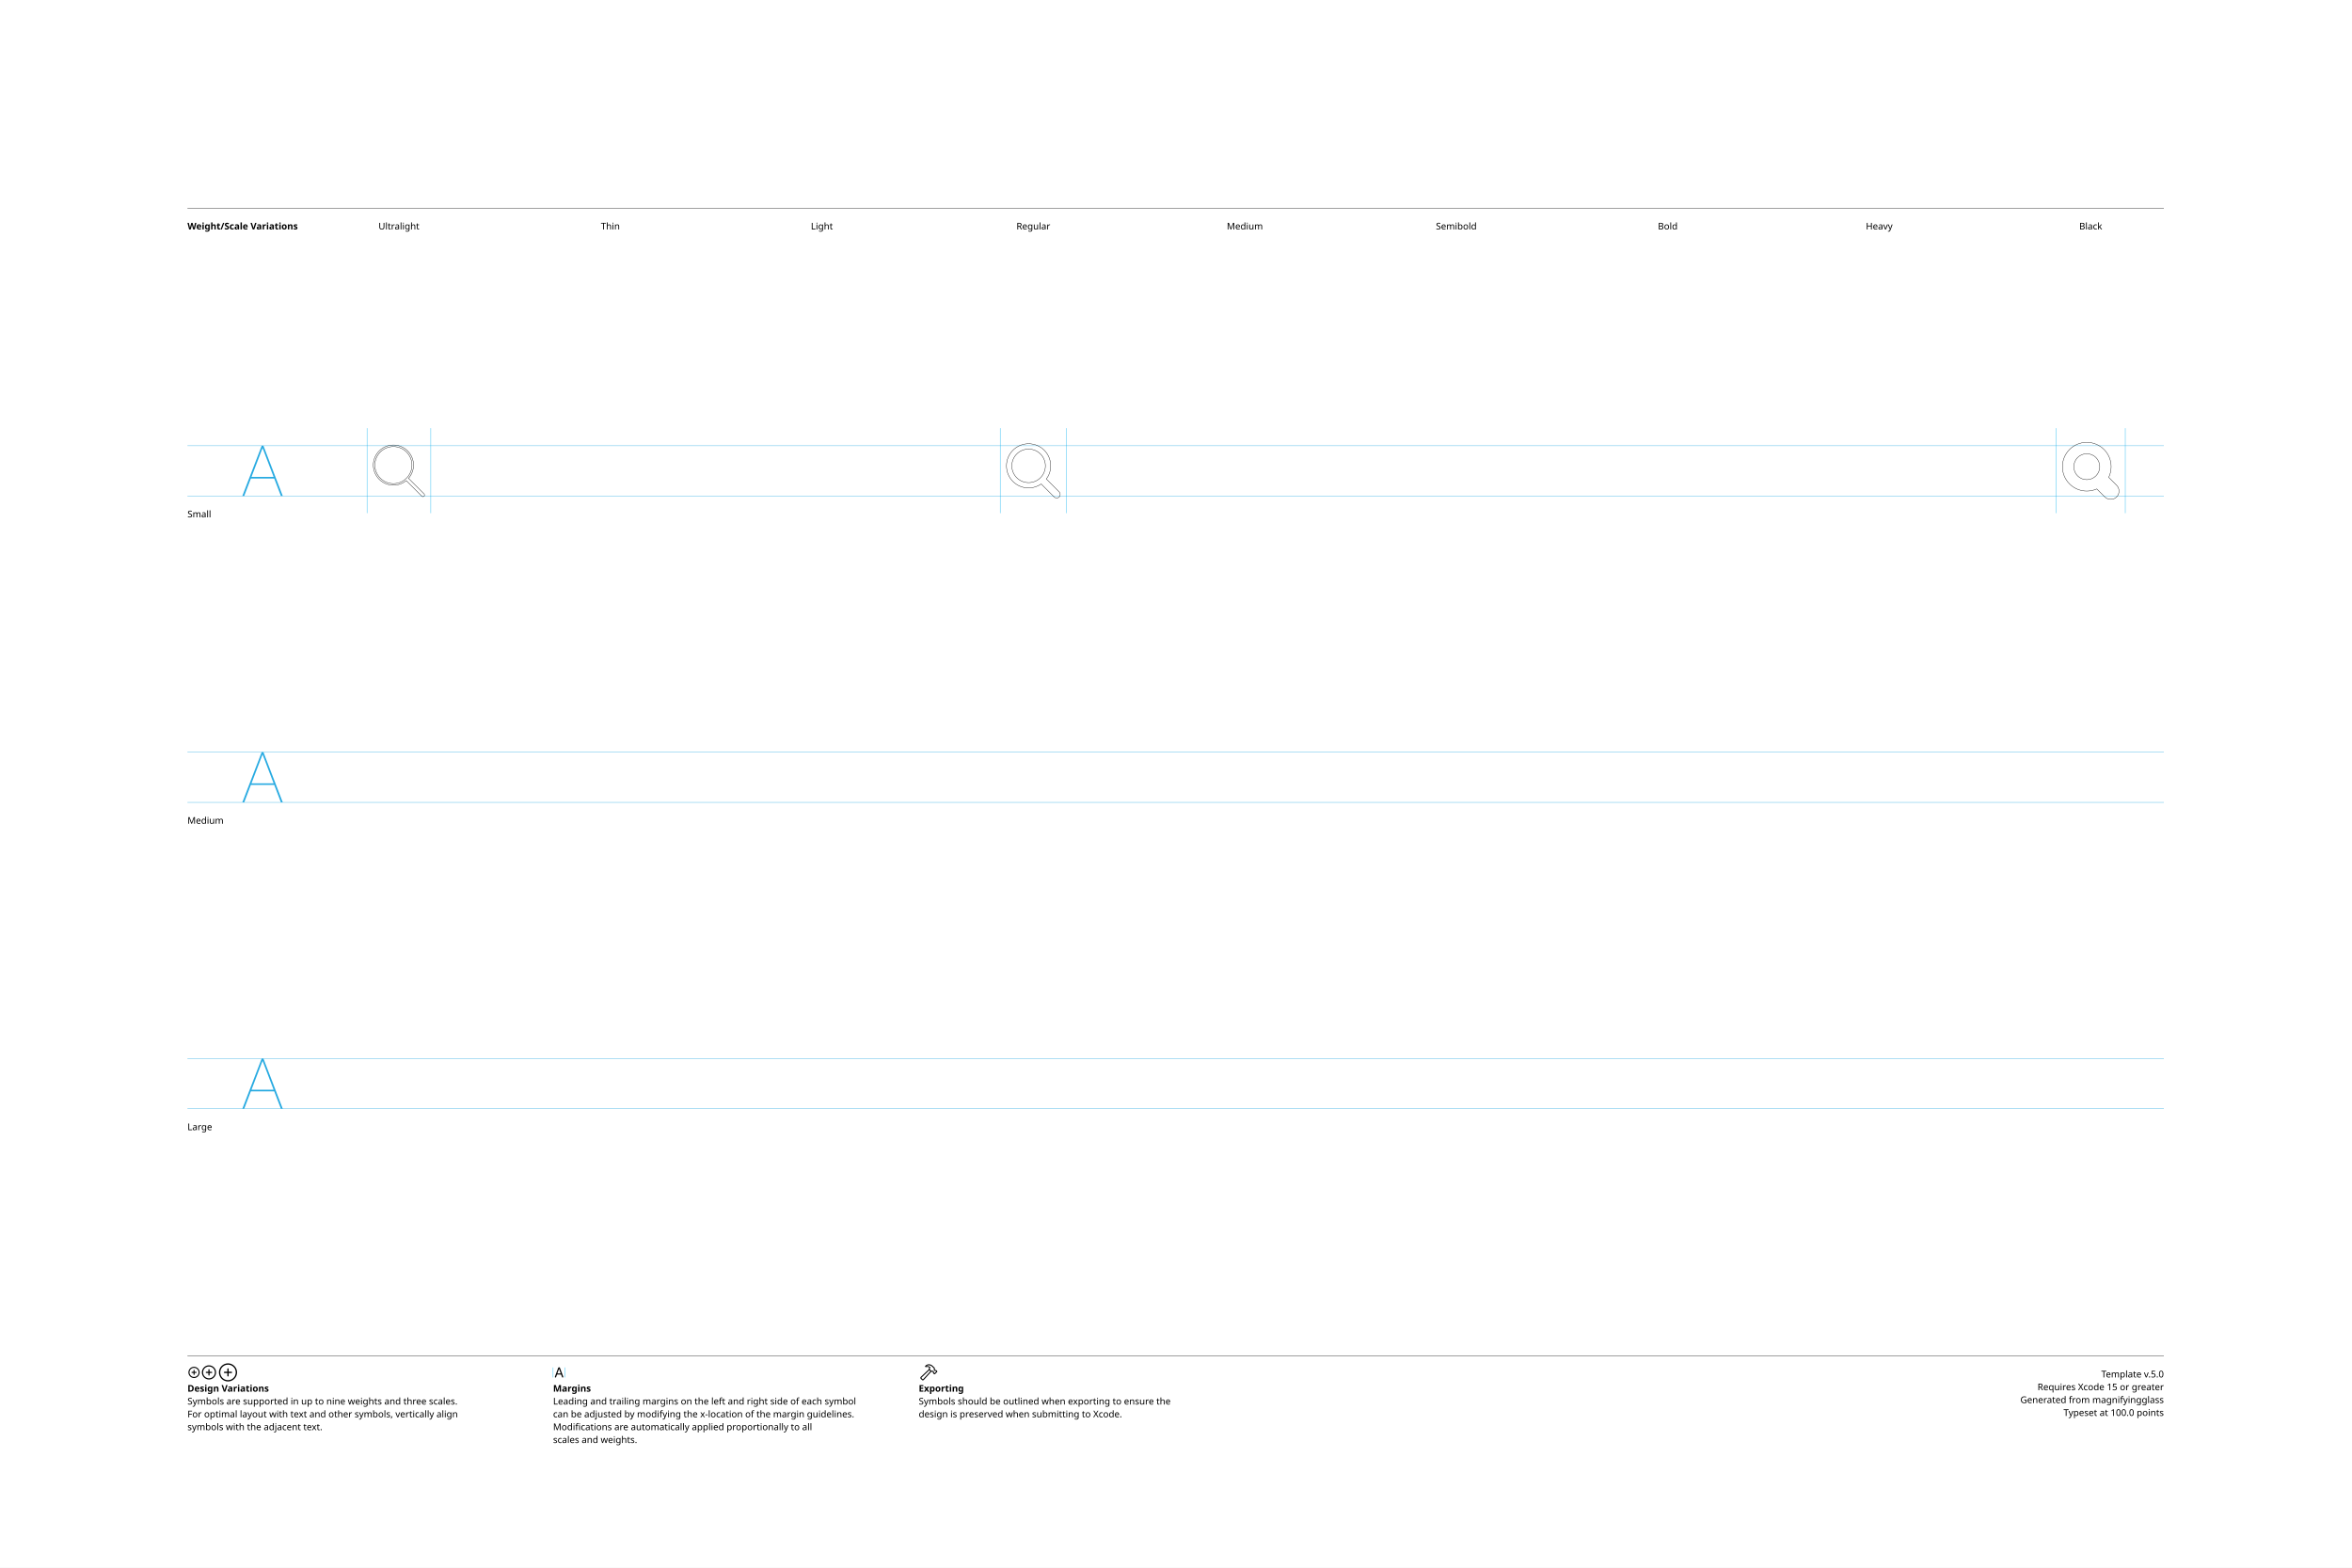
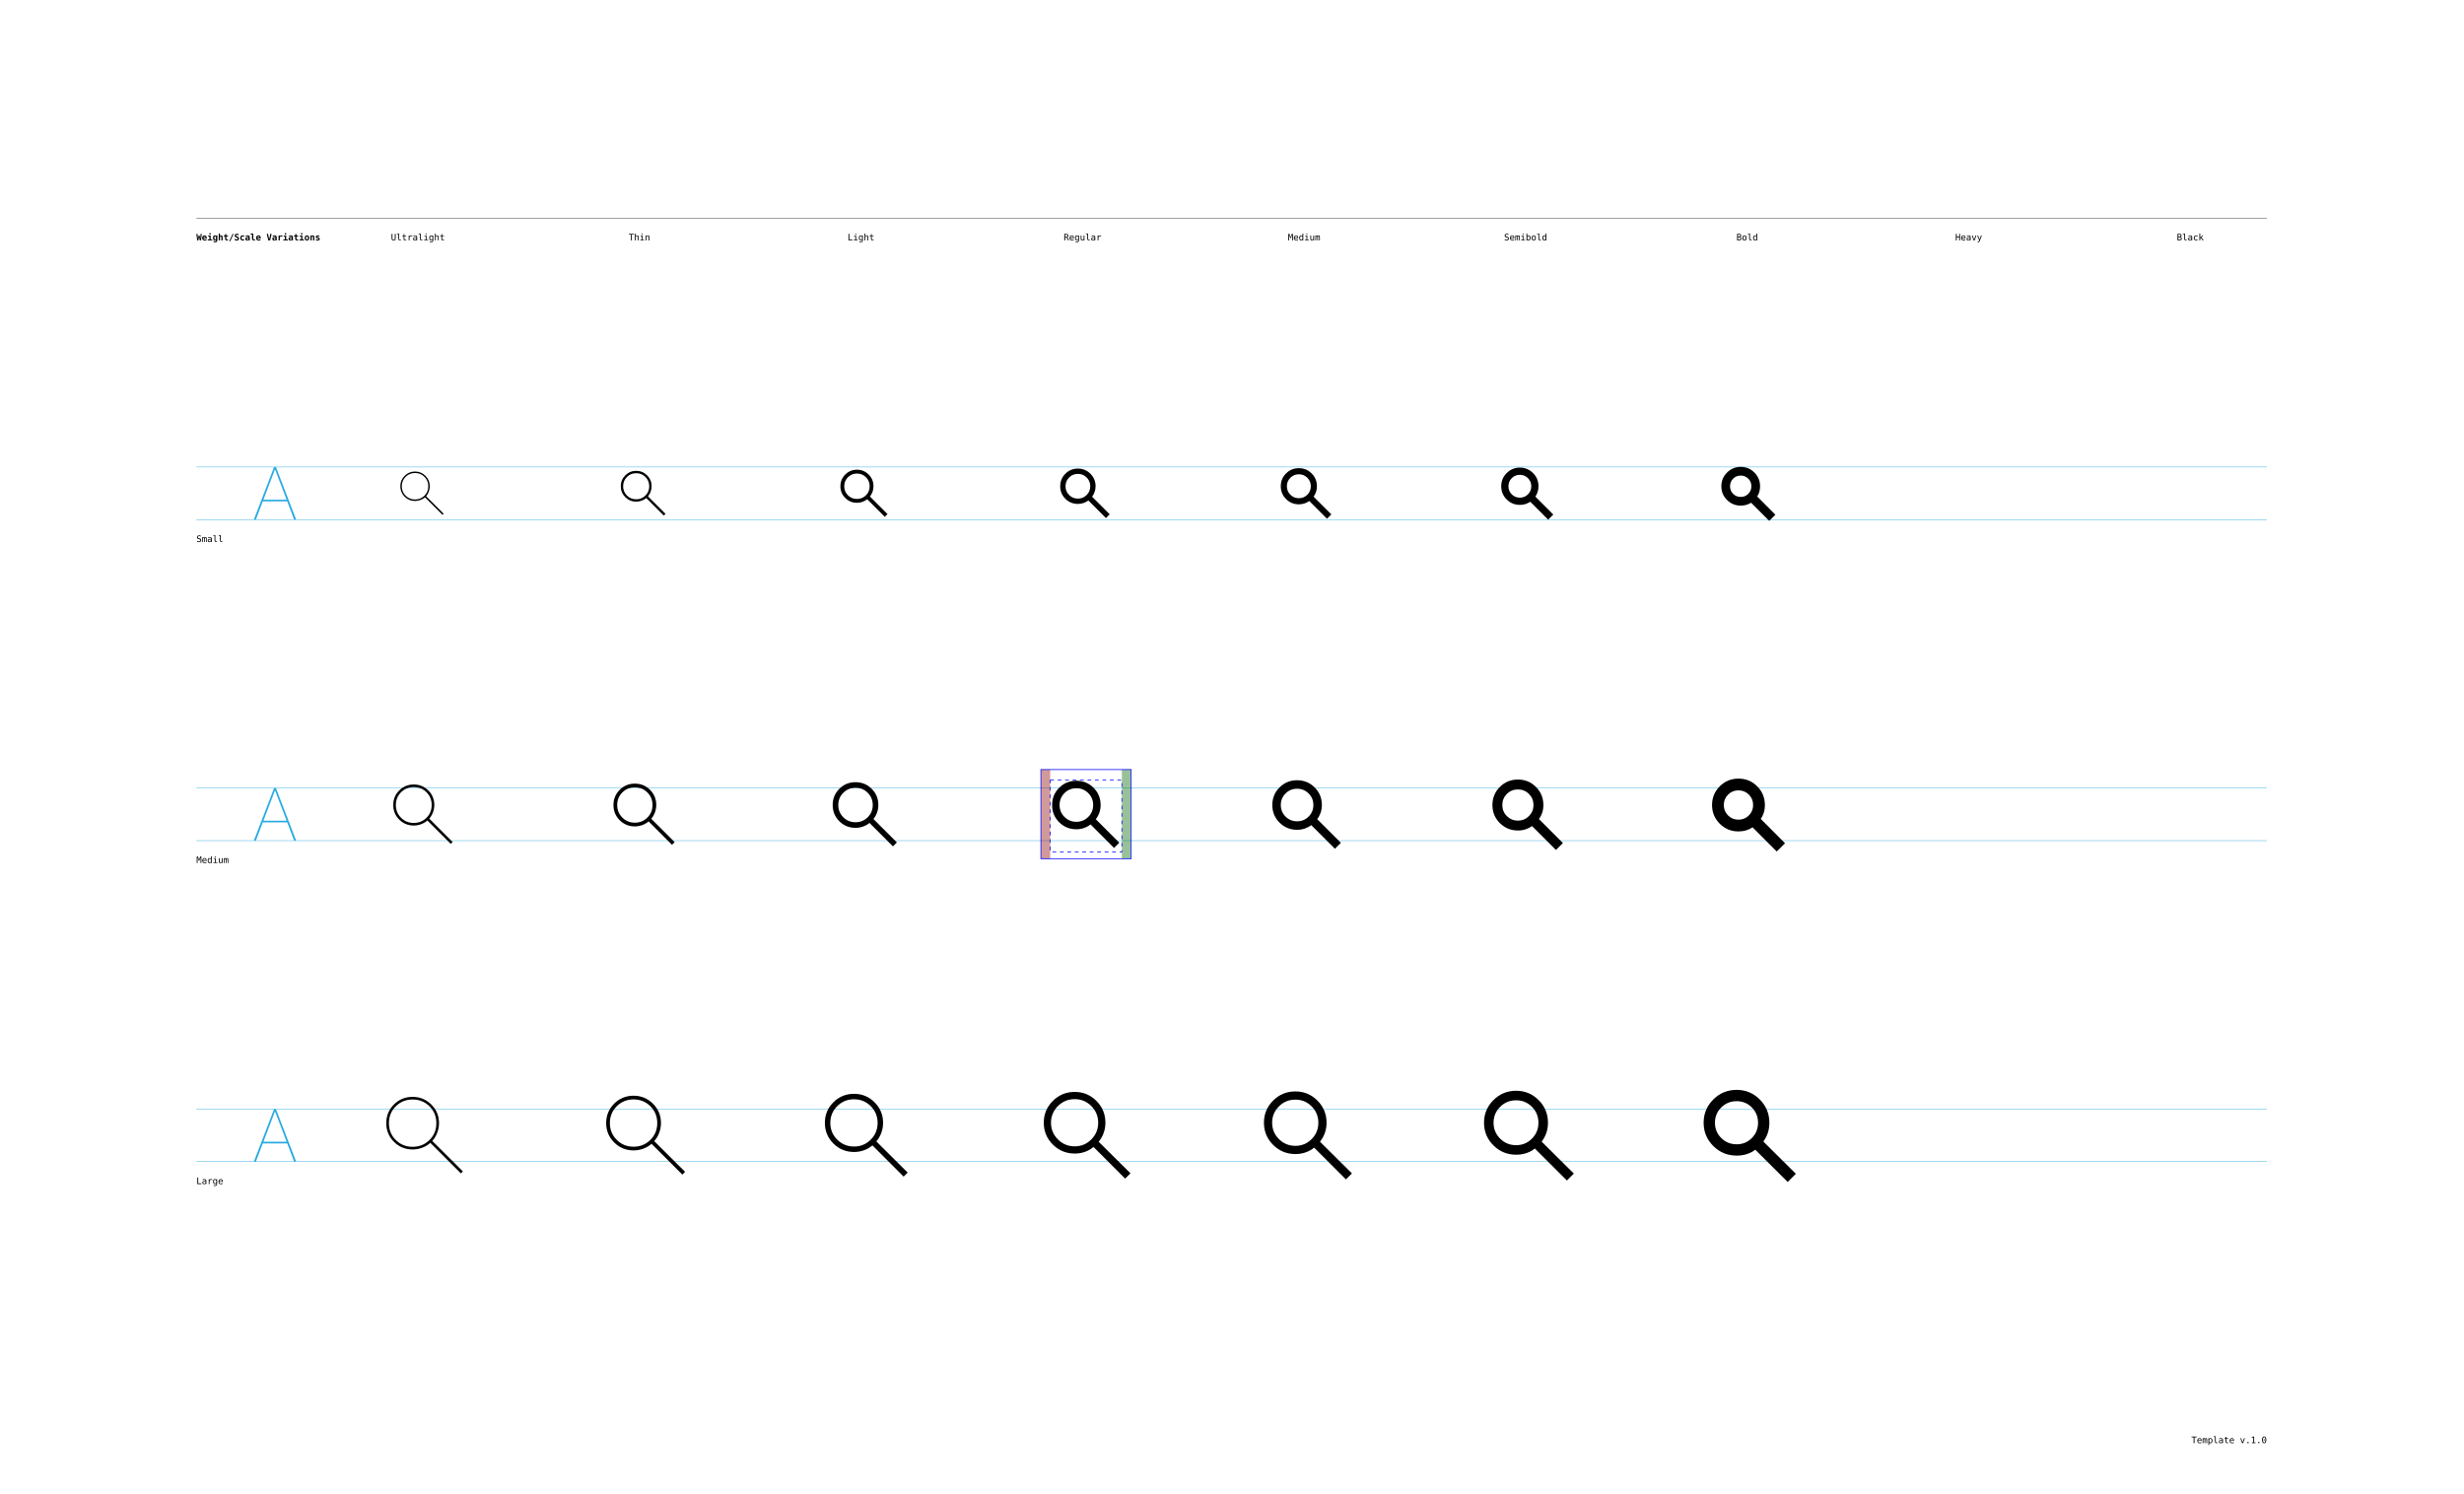
- <svg xmlns="http://www.w3.org/2000/svg" version="1.1" width="3300" height="2200">
-   <style>.monochrome-0 {-sfsymbols-motion-group:0}
- 
- .multicolor-0:tintColor {-sfsymbols-motion-group:0}
- 
- .hierarchical-0:primary {-sfsymbols-motion-group:0}
- 
- .SFSymbolsPreviewWireframe {fill:none;opacity:1.0;stroke:black;stroke-width:0.5}
- </style>
+ <svg xmlns="http://www.w3.org/2000/svg" version="1.1" width="3300" height="2000">
  <g id="Notes">
-     <rect height="2200" id="artboard" style="fill:white;opacity:1" width="3300" x="0" y="0" />
-     <line style="fill:none;stroke:black;opacity:1;stroke-width:0.5;" x1="263" x2="3036" y1="292" y2="292" />
-     <text style="stroke:none;fill:black;font-family:sans-serif;font-size:13;font-weight:bold;" transform="matrix(1 0 0 1 263 322)">Weight/Scale Variations</text>
-     <text style="stroke:none;fill:black;font-family:sans-serif;font-size:13;text-anchor:middle;" transform="matrix(1 0 0 1 559.711 322)">Ultralight</text>
-     <text style="stroke:none;fill:black;font-family:sans-serif;font-size:13;text-anchor:middle;" transform="matrix(1 0 0 1 856.422 322)">Thin</text>
-     <text style="stroke:none;fill:black;font-family:sans-serif;font-size:13;text-anchor:middle;" transform="matrix(1 0 0 1 1153.13 322)">Light</text>
-     <text style="stroke:none;fill:black;font-family:sans-serif;font-size:13;text-anchor:middle;" transform="matrix(1 0 0 1 1449.84 322)">Regular</text>
-     <text style="stroke:none;fill:black;font-family:sans-serif;font-size:13;text-anchor:middle;" transform="matrix(1 0 0 1 1746.56 322)">Medium</text>
-     <text style="stroke:none;fill:black;font-family:sans-serif;font-size:13;text-anchor:middle;" transform="matrix(1 0 0 1 2043.27 322)">Semibold</text>
-     <text style="stroke:none;fill:black;font-family:sans-serif;font-size:13;text-anchor:middle;" transform="matrix(1 0 0 1 2339.98 322)">Bold</text>
-     <text style="stroke:none;fill:black;font-family:sans-serif;font-size:13;text-anchor:middle;" transform="matrix(1 0 0 1 2636.69 322)">Heavy</text>
-     <text style="stroke:none;fill:black;font-family:sans-serif;font-size:13;text-anchor:middle;" transform="matrix(1 0 0 1 2933.4 322)">Black</text>
-     <line style="fill:none;stroke:black;opacity:1;stroke-width:0.5;" x1="263" x2="3036" y1="1903" y2="1903" />
-     <g transform="matrix(0.2 0 0 0.2 263 1933)">
-       <path d="m46.24 4.15c21.533 0 39.453-17.871 39.453-39.404s-17.969-39.404-39.502-39.404c-21.484 0-39.355 17.871-39.355 39.404s17.92 39.404 39.404 39.404Zm0-7.422c-17.725 0-31.885-14.209-31.885-31.982s14.111-31.982 31.836-31.982c17.773 0 32.031 14.209 32.031 31.982s-14.209 31.982-31.982 31.982Zm-17.969-31.982c0 2.148 1.514 3.613 3.76 3.613h10.498v10.596c0 2.197 1.465 3.711 3.613 3.711 2.246 0 3.711-1.514 3.711-3.711v-10.596h10.596c2.197 0 3.711-1.465 3.711-3.613 0-2.197-1.514-3.711-3.711-3.711h-10.596v-10.547c0-2.246-1.465-3.76-3.711-3.76-2.148 0-3.613 1.514-3.613 3.76v10.547h-10.498c-2.246 0-3.76 1.514-3.76 3.711Z" />
-     </g>
-     <g transform="matrix(0.2 0 0 0.2 281.506 1933)">
-       <path d="m58.545 14.551c27.246 0 49.805-22.607 49.805-49.805 0-27.246-22.607-49.805-49.853-49.805-27.197 0-49.756 22.559-49.756 49.805 0 27.197 22.607 49.805 49.805 49.805Zm0-8.301c-23.047 0-41.455-18.457-41.455-41.504s18.359-41.504 41.406-41.504 41.553 18.457 41.553 41.504-18.457 41.504-41.504 41.504Zm-22.656-41.504c0 2.393 1.66 4.004 4.15 4.004h14.355v14.404c0 2.441 1.66 4.15 4.053 4.15 2.441 0 4.15-1.66 4.15-4.15v-14.404h14.404c2.441 0 4.15-1.611 4.15-4.004 0-2.441-1.709-4.15-4.15-4.15h-14.404v-14.355c0-2.49-1.709-4.199-4.15-4.199-2.393 0-4.053 1.709-4.053 4.199v14.355h-14.355c-2.49 0-4.15 1.709-4.15 4.15Z" />
-     </g>
-     <g transform="matrix(0.2 0 0 0.2 304.924 1933)">
-       <path d="m74.853 28.32c34.815 0 63.623-28.809 63.623-63.574 0-34.815-28.857-63.623-63.672-63.623-34.766 0-63.525 28.809-63.525 63.623 0 34.766 28.809 63.574 63.574 63.574Zm0-9.082c-30.176 0-54.443-24.316-54.443-54.492 0-30.225 24.219-54.492 54.395-54.492 30.225 0 54.541 24.268 54.541 54.492 0 30.176-24.268 54.492-54.492 54.492Zm-28.857-54.492c0 2.588 1.855 4.395 4.59 4.395h19.727v19.775c0 2.686 1.855 4.59 4.443 4.59 2.686 0 4.541-1.855 4.541-4.59v-19.775h19.775c2.686 0 4.59-1.807 4.59-4.395 0-2.734-1.855-4.59-4.59-4.59h-19.775v-19.727c0-2.734-1.855-4.639-4.541-4.639-2.588 0-4.443 1.904-4.443 4.639v19.727h-19.727c-2.734 0-4.59 1.855-4.59 4.59Z" />
-     </g>
-     <text style="stroke:none;fill:black;font-family:sans-serif;font-size:13;font-weight:bold;" transform="matrix(1 0 0 1 263 1953)">Design Variations</text>
-     <text style="stroke:none;fill:black;font-family:sans-serif;font-size:13;" transform="matrix(1 0 0 1 263 1971)">Symbols are supported in up to nine weights and three scales.</text>
-     <text style="stroke:none;fill:black;font-family:sans-serif;font-size:13;" transform="matrix(1 0 0 1 263 1989)">For optimal layout with text and other symbols, vertically align</text>
-     <text style="stroke:none;fill:black;font-family:sans-serif;font-size:13;" transform="matrix(1 0 0 1 263 2007)">symbols with the adjacent text.</text>
-     <line style="fill:none;stroke:#00AEEF;stroke-width:0.5;opacity:1.0;" x1="776" x2="776" y1="1919" y2="1933" />
-     <g transform="matrix(0.2 0 0 0.2 776 1933)">
-       <path d="m16.553 0.781c2.588 0 3.857-0.977 4.785-3.711l6.299-17.236h28.809l6.299 17.236c0.928 2.734 2.197 3.711 4.736 3.711 2.588 0 4.248-1.562 4.248-4.004 0-0.83-0.146-1.611-0.537-2.637l-22.9-60.986c-1.123-2.979-3.125-4.492-6.25-4.492-3.027 0-5.078 1.465-6.152 4.443l-22.9 61.084c-0.391 1.025-0.537 1.807-0.537 2.637 0 2.441 1.562 3.955 4.102 3.955Zm13.477-28.369 11.865-32.861h0.244l11.865 32.861Z" />
-     </g>
-     <line style="fill:none;stroke:#00AEEF;stroke-width:0.5;opacity:1.0;" x1="792.836" x2="792.836" y1="1919" y2="1933" />
-     <text style="stroke:none;fill:black;font-family:sans-serif;font-size:13;font-weight:bold;" transform="matrix(1 0 0 1 776 1953)">Margins</text>
-     <text style="stroke:none;fill:black;font-family:sans-serif;font-size:13;" transform="matrix(1 0 0 1 776 1971)">Leading and trailing margins on the left and right side of each symbol</text>
-     <text style="stroke:none;fill:black;font-family:sans-serif;font-size:13;" transform="matrix(1 0 0 1 776 1989)">can be adjusted by modifying the x-location of the margin guidelines.</text>
-     <text style="stroke:none;fill:black;font-family:sans-serif;font-size:13;" transform="matrix(1 0 0 1 776 2007)">Modifications are automatically applied proportionally to all</text>
-     <text style="stroke:none;fill:black;font-family:sans-serif;font-size:13;" transform="matrix(1 0 0 1 776 2025)">scales and weights.</text>
-     <g transform="matrix(0.2 0 0 0.2 1289 1933)">
-       <path d="m14.209 9.326 8.496 8.545c4.297 4.346 9.229 4.053 13.867-1.074l53.467-58.935-4.834-4.883-53.076 58.398c-1.758 2.002-3.418 2.49-5.762 0.146l-5.859-5.811c-2.344-2.295-1.807-4.004 0.195-5.811l57.373-54.004-4.883-4.834-57.959 54.443c-4.932 4.59-5.322 9.473-1.025 13.818Zm32.08-90.967c-2.1 2.051-2.246 4.932-1.074 6.885 1.172 1.807 3.467 2.979 6.689 2.148 7.324-1.709 14.941-2.002 22.07 2.686l-2.93 7.275c-1.709 4.15-0.83 7.08 1.855 9.814l11.475 11.572c2.441 2.441 4.492 2.539 7.324 2.051l5.322-0.977 3.32 3.369-0.195 2.783c-0.195 2.49 0.439 4.395 2.881 6.787l3.809 3.711c2.393 2.393 5.469 2.539 7.812 0.195l14.551-14.6c2.344-2.344 2.246-5.322-0.146-7.715l-3.857-3.809c-2.393-2.393-4.248-3.174-6.641-2.979l-2.881 0.244-3.223-3.174 1.221-5.615c0.635-2.832-0.146-5.029-3.076-7.959l-10.986-10.938c-16.699-16.602-38.867-16.211-53.32-1.758Zm7.471 1.855c12.158-8.887 28.613-7.373 39.746 3.76l12.158 12.06c1.172 1.172 1.367 2.1 1.025 3.809l-1.611 7.422 7.52 7.422 4.932-0.293c1.27-0.049 1.66 0.049 2.637 1.025l2.881 2.881-12.207 12.207-2.881-2.881c-0.977-0.977-1.123-1.367-1.074-2.686l0.342-4.883-7.471-7.422-7.617 1.27c-1.611 0.342-2.344 0.195-3.564-0.977l-10.01-10.01c-1.27-1.172-1.416-2.002-0.635-3.857l4.395-10.449c-7.812-7.275-17.969-10.4-28.125-7.422-0.781 0.195-1.074-0.439-0.439-0.977Z" />
-     </g>
-     <text style="stroke:none;fill:black;font-family:sans-serif;font-size:13;font-weight:bold;" transform="matrix(1 0 0 1 1289 1953)">Exporting</text>
-     <text style="stroke:none;fill:black;font-family:sans-serif;font-size:13;" transform="matrix(1 0 0 1 1289 1971)">Symbols should be outlined when exporting to ensure the</text>
-     <text style="stroke:none;fill:black;font-family:sans-serif;font-size:13;" transform="matrix(1 0 0 1 1289 1989)">design is preserved when submitting to Xcode.</text>
-     <text id="template-version" style="stroke:none;fill:black;font-family:sans-serif;font-size:13;text-anchor:end;" transform="matrix(1 0 0 1 3036 1933)">Template v.5.0</text>
-     <text style="stroke:none;fill:black;font-family:sans-serif;font-size:13;text-anchor:end;" transform="matrix(1 0 0 1 3036 1951)">Requires Xcode 15 or greater</text>
-     <text id="descriptive-name" style="stroke:none;fill:black;font-family:sans-serif;font-size:13;text-anchor:end;" transform="matrix(1 0 0 1 3036 1969)">Generated from magnifyingglass</text>
-     <text style="stroke:none;fill:black;font-family:sans-serif;font-size:13;text-anchor:end;" transform="matrix(1 0 0 1 3036 1987)">Typeset at 100.0 points</text>
-     <text style="stroke:none;fill:black;font-family:sans-serif;font-size:13;" transform="matrix(1 0 0 1 263 726)">Small</text>
-     <text style="stroke:none;fill:black;font-family:sans-serif;font-size:13;" transform="matrix(1 0 0 1 263 1156)">Medium</text>
-     <text style="stroke:none;fill:black;font-family:sans-serif;font-size:13;" transform="matrix(1 0 0 1 263 1586)">Large</text>
+     <style>
+     text {
+       font-family: monospace;
+       text-anchor: middle;
+     }
+     text.emphasis {
+       font-weight:bold;
+     }
+     text.lanchor {
+       text-anchor: start;
+     }
+   </style>
+     <rect height="2200" id="artboard" fill="white" width="3300" x="0" y="0" />
+     <line id="" style="fill:none;stroke:black;stroke-width:0.5;" x1="263" x2="3036" y1="292" y2="292" />
+     <text class="lanchor emphasis" transform="matrix(1 0 0 1 263 322)">Weight/Scale Variations</text>
+     <text transform="matrix(1 0 0 1 559.711 322)">Ultralight</text>
+     <text transform="matrix(1 0 0 1 856.422 322)">Thin</text>
+     <text transform="matrix(1 0 0 1 1153.13 322)">Light</text>
+     <text transform="matrix(1 0 0 1 1449.84 322)">Regular</text>
+     <text transform="matrix(1 0 0 1 1746.56 322)">Medium</text>
+     <text transform="matrix(1 0 0 1 2043.27 322)">Semibold</text>
+     <text transform="matrix(1 0 0 1 2339.98 322)">Bold</text>
+     <text transform="matrix(1 0 0 1 2636.69 322)">Heavy</text>
+     <text transform="matrix(1 0 0 1 2933.4 322)">Black</text>
+     <text id="template-version" style="text-anchor: end;" transform="matrix(1 0 0 1 3036 1933)">Template v.1.0</text>
+     <text class="lanchor" transform="matrix(1 0 0 1 263 726)">Small</text>
+     <text class="lanchor" transform="matrix(1 0 0 1 263 1156)">Medium</text>
+     <text class="lanchor" transform="matrix(1 0 0 1 263 1586)">Large</text>
  </g>
  <g id="Guides">
    <g id="H-reference" style="fill:#27AAE1;stroke:none;" transform="matrix(1 0 0 1 339 696)">
-       <path d="M0.994 0L3.638 0L29.328-67.132L30.03-67.132L30.03-70.459L28.123-70.459ZM11.688-24.48L46.981-24.48L46.231-26.729L12.438-26.729ZM55.12 0L57.764 0L30.638-70.459L29.433-70.459L29.433-67.132Z" />
+       <path d="M 54.932 0 L 57.666 0 L 30.566 -70.459 L 28.076 -70.459 L 0.977 0 L 3.662 0 L 12.94 -24.463 L 45.703 -24.463 Z M 29.199 -67.09 L 29.443 -67.09 L 44.824 -26.709 L 13.818 -26.709 Z" />
    </g>
-     <line id="Baseline-S" style="fill:none;stroke:#27AAE1;opacity:1;stroke-width:0.5;" x1="263" x2="3036" y1="696" y2="696" />
-     <line id="Capline-S" style="fill:none;stroke:#27AAE1;opacity:1;stroke-width:0.5;" x1="263" x2="3036" y1="625.541" y2="625.541" />
+     <line id="Baseline-S" style="fill:none;stroke:#27AAE1;opacity:1;stroke-width:0.577;" x1="263" x2="3036" y1="696" y2="696" />
+     <line id="Capline-S" style="fill:none;stroke:#27AAE1;opacity:1;stroke-width:0.577;" x1="263" x2="3036" y1="625.541" y2="625.541" />
    <g id="H-reference" style="fill:#27AAE1;stroke:none;" transform="matrix(1 0 0 1 339 1126)">
-       <path d="M0.994 0L3.638 0L29.328-67.132L30.03-67.132L30.03-70.459L28.123-70.459ZM11.688-24.48L46.981-24.48L46.231-26.729L12.438-26.729ZM55.12 0L57.764 0L30.638-70.459L29.433-70.459L29.433-67.132Z" />
+       <path d="M 54.932 0 L 57.666 0 L 30.566 -70.459 L 28.076 -70.459 L 0.977 0 L 3.662 0 L 12.94 -24.463 L 45.703 -24.463 Z M 29.199 -67.09 L 29.443 -67.09 L 44.824 -26.709 L 13.818 -26.709 Z" />
    </g>
-     <line id="Baseline-M" style="fill:none;stroke:#27AAE1;opacity:1;stroke-width:0.5;" x1="263" x2="3036" y1="1126" y2="1126" />
-     <line id="Capline-M" style="fill:none;stroke:#27AAE1;opacity:1;stroke-width:0.5;" x1="263" x2="3036" y1="1055.54" y2="1055.54" />
+     <line id="Baseline-M" style="fill:none;stroke:#27AAE1;opacity:1;stroke-width:0.577;" x1="263" x2="3036" y1="1126" y2="1126" />
+     <line id="Capline-M" style="fill:none;stroke:#27AAE1;opacity:1;stroke-width:0.577;" x1="263" x2="3036" y1="1055.54" y2="1055.54" />
    <g id="H-reference" style="fill:#27AAE1;stroke:none;" transform="matrix(1 0 0 1 339 1556)">
-       <path d="M0.994 0L3.638 0L29.328-67.132L30.03-67.132L30.03-70.459L28.123-70.459ZM11.688-24.48L46.981-24.48L46.231-26.729L12.438-26.729ZM55.12 0L57.764 0L30.638-70.459L29.433-70.459L29.433-67.132Z" />
+       <path d="M 54.932 0 L 57.666 0 L 30.566 -70.459 L 28.076 -70.459 L 0.977 0 L 3.662 0 L 12.94 -24.463 L 45.703 -24.463 Z M 29.199 -67.09 L 29.443 -67.09 L 44.824 -26.709 L 13.818 -26.709 Z" />
    </g>
-     <line id="Baseline-L" style="fill:none;stroke:#27AAE1;opacity:1;stroke-width:0.5;" x1="263" x2="3036" y1="1556" y2="1556" />
-     <line id="Capline-L" style="fill:none;stroke:#27AAE1;opacity:1;stroke-width:0.5;" x1="263" x2="3036" y1="1485.54" y2="1485.54" />
-     <line id="left-margin-Ultralight-S" style="fill:none;stroke:#00AEEF;stroke-width:0.5;opacity:1.0;" x1="514.975" x2="514.975" y1="600.785" y2="720.121" />
-     <line id="right-margin-Ultralight-S" style="fill:none;stroke:#00AEEF;stroke-width:0.5;opacity:1.0;" x1="604.447" x2="604.447" y1="600.785" y2="720.121" />
-     <line id="left-margin-Regular-S" style="fill:none;stroke:#00AEEF;stroke-width:0.5;opacity:1.0;" x1="1403.36" x2="1403.36" y1="600.785" y2="720.121" />
-     <line id="right-margin-Regular-S" style="fill:none;stroke:#00AEEF;stroke-width:0.5;opacity:1.0;" x1="1496.33" x2="1496.33" y1="600.785" y2="720.121" />
-     <line id="left-margin-Black-S" style="fill:none;stroke:#00AEEF;stroke-width:0.5;opacity:1.0;" x1="2884.91" x2="2884.91" y1="600.785" y2="720.121" />
-     <line id="right-margin-Black-S" style="fill:none;stroke:#00AEEF;stroke-width:0.5;opacity:1.0;" x1="2981.89" x2="2981.89" y1="600.785" y2="720.121" />
+     <line id="Baseline-L" style="fill:none;stroke:#27AAE1;opacity:1;stroke-width:0.577;" x1="263" x2="3036" y1="1556" y2="1556" />
+     <line id="Capline-L" style="fill:none;stroke:#27AAE1;opacity:1;stroke-width:0.577;" x1="263" x2="3036" y1="1485.54" y2="1485.54" />
+     <rect height="119.336" id="left-margin" style="fill:darkred;stroke:none;opacity:0.4;" width="12.451" x="1394.06" y="1030.79" />
+     <rect height="119.336" id="right-margin" style="fill:darkgreen;stroke:none;opacity:0.4;" width="12.451" x="1502.511" y="1030.79" />
+     <rect x="1406.511" y="1045" width="96" height="96" fill="none" stroke="blue" stroke-dasharray="5" />
+     <rect x="1394.06" y="1030.79" width="120.902" height="119.336" fill="none" stroke="blue" />
  </g>
  <g id="Symbols">
-     <g id="Black-S" transform="matrix(1 0 0 1 2884.91 696)">
-       <path class="monochrome-0 multicolor-0:tintColor hierarchical-0:primary SFSymbolsPreviewWireframe" d="M8.789-41.065C8.789-22.168 24.072-6.885 42.969-6.885C47.998-6.885 52.734-7.959 57.031-9.863L68.359 1.465C70.557 3.662 73.584 4.736 76.66 4.736C83.203 4.736 88.184-0.293 88.184-6.787C88.184-9.766 87.158-12.695 84.863-14.99L73.731-26.123C75.928-30.615 77.148-35.693 77.148-41.065C77.148-59.961 61.865-75.244 42.969-75.244C24.072-75.244 8.789-59.961 8.789-41.065ZM24.756-41.065C24.756-51.123 32.91-59.277 42.969-59.277C53.027-59.277 61.182-51.123 61.182-41.065C61.182-31.006 53.027-22.852 42.969-22.852C32.91-22.852 24.756-31.006 24.756-41.065Z" />
+     <g id="Bold-L" transform="matrix(1 0 0 1 2266 1556)">
+       <path d="M128.194 27.174  84.817 -16.041 Q80.141 -12.332 73.772 -10.236 Q67.403 -8.14 59.985 -8.14 Q41.441 -8.14 28.541 -21.04 Q15.641 -33.94 15.641 -52.161 Q15.641 -70.382 28.541 -83.282 Q41.441 -96.182 59.824 -96.182 Q78.045 -96.182 90.864 -83.282 Q103.684 -70.382 103.684 -52.161 Q103.684 -44.905 101.668 -38.697 Q99.653 -32.489 95.621 -27.006 L139.159 16.209 L128.194 27.174 Z M59.824 -23.297 Q71.918 -23.297 80.222 -31.682 Q88.526 -40.067 88.526 -52.161 Q88.526 -64.255 80.222 -72.64 Q71.918 -81.025 59.824 -81.025 Q47.73 -81.025 39.264 -72.64 Q30.799 -64.255 30.799 -52.161 Q30.799 -40.067 39.264 -31.682 Q47.73 -23.297 59.824 -23.297 Z" />
    </g>
-     <g id="Regular-S" transform="matrix(1 0 0 1 1403.36 696)">
-       <path class="monochrome-0 multicolor-0:tintColor hierarchical-0:primary SFSymbolsPreviewWireframe" d="M8.789-42.236C8.789-25.098 22.705-11.23 39.844-11.23C46.435-11.23 52.49-13.281 57.52-16.797L75.684 1.416C76.709 2.393 77.978 2.832 79.297 2.832C82.129 2.832 84.18 0.684 84.18-2.148C84.18-3.516 83.643-4.736 82.812-5.664L64.746-23.779C68.603-28.955 70.85-35.303 70.85-42.236C70.85-59.375 56.982-73.291 39.844-73.291C22.705-73.291 8.789-59.375 8.789-42.236ZM16.309-42.236C16.309-55.273 26.807-65.772 39.844-65.772C52.832-65.772 63.379-55.273 63.379-42.236C63.379-29.248 52.832-18.701 39.844-18.701C26.807-18.701 16.309-29.248 16.309-42.236Z" />
+     <g id="Semibold-L" transform="matrix(1 0 0 1 1970.27 1556)">
+       <path d="M128.263 25.211  85.308 -17.654 Q80.562 -13.735 74.157 -11.533 Q67.752 -9.332 60.406 -9.332 Q42.352 -9.332 29.804 -21.882 Q17.254 -34.43 17.254 -52.161 Q17.254 -69.892 29.804 -82.441 Q42.352 -94.991 60.245 -94.991 Q77.976 -94.991 90.444 -82.441 Q102.913 -69.892 102.913 -52.161 Q102.913 -45.045 100.793 -38.732 Q98.67 -32.419 94.43 -26.866 L137.546 15.928 L128.263 25.211 Z M60.245 -22.106 Q72.759 -22.106 81.449 -30.876 Q90.139 -39.647 90.139 -52.161 Q90.139 -64.676 81.449 -73.446 Q72.759 -82.217 60.245 -82.217 Q47.661 -82.217 38.844 -73.446 Q30.028 -64.676 30.028 -52.161 Q30.028 -39.647 38.844 -30.876 Q47.661 -22.106 60.245 -22.106 Z" />
    </g>
-     <g id="Ultralight-S" transform="matrix(1 0 0 1 514.975 696)">
-       <path class="monochrome-0 multicolor-0:tintColor hierarchical-0:primary SFSymbolsPreviewWireframe" d="M8.789-43.326C8.789-27.777 21.479-15.09 37.028-15.09C43.847-15.09 50.084-17.504 54.977-21.565L76.819 0.326C77.163 0.712 77.751 1.016 78.389 1.016C79.858 1.016 80.683-0.088 80.683-1.331C80.683-1.881 80.464-2.42 80.043-2.894L58.207-24.733C62.564-29.682 65.219-36.211 65.219-43.326C65.219-58.83 52.532-71.52 37.028-71.52C21.479-71.52 8.789-58.83 8.789-43.326ZM10.996-43.326C10.996-57.589 22.72-69.313 37.028-69.313C51.288-69.313 63.016-57.589 63.016-43.326C63.016-29.021 51.288-17.294 37.028-17.294C22.72-17.294 10.996-29.021 10.996-43.326Z" />
+     <g id="Medium-L" transform="matrix(1 0 0 1 1674.31 1556)">
+       <path d="M128.316 23.739  85.677 -18.863 Q80.878 -14.787 74.446 -12.507 Q68.015 -10.225 60.722 -10.225 Q43.036 -10.225 30.75 -22.512 Q18.463 -34.799 18.463 -52.161 Q18.463 -69.523 30.75 -81.81 Q43.036 -94.098 60.561 -94.098 Q77.922 -94.098 90.127 -81.81 Q102.334 -69.523 102.334 -52.161 Q102.334 -45.15 100.135 -38.758 Q97.935 -32.366 93.536 -26.761 L136.337 15.719 L128.316 23.739 Z M60.561 -21.213 Q73.39 -21.213 82.37 -30.272 Q91.348 -39.331 91.348 -52.161 Q91.348 -64.992 82.37 -74.051 Q73.39 -83.11 60.561 -83.11 Q47.607 -83.11 38.527 -74.051 Q29.449 -64.992 29.449 -52.161 Q29.449 -39.331 38.527 -30.272 Q47.607 -21.213 60.561 -21.213 Z" />
+     </g>
+     <g id="Regular-L" transform="matrix(1 0 0 1 1378.56 1556)">
+       <path d="M128.355 22.659  85.946 -19.75 Q81.109 -15.557 74.659 -13.219 Q68.209 -10.881 60.953 -10.881 Q43.538 -10.881 31.444 -22.975 Q19.35 -35.069 19.35 -52.161 Q19.35 -69.254 31.444 -81.347 Q43.538 -93.441 60.791 -93.441 Q77.884 -93.441 89.897 -81.347 Q101.91 -69.254 101.91 -52.161 Q101.91 -45.227 99.653 -38.777 Q97.395 -32.327 92.88 -26.684 L135.45 15.564 L128.355 22.659 Z M60.791 -20.556 Q73.853 -20.556 83.044 -29.828 Q92.235 -39.1 92.235 -52.161 Q92.235 -65.222 83.044 -74.494 Q73.853 -83.766 60.791 -83.766 Q47.569 -83.766 38.297 -74.494 Q29.025 -65.222 29.025 -52.161 Q29.025 -39.1 38.297 -29.828 Q47.569 -20.556 60.791 -20.556 Z" />
+     </g>
+     <g id="Light-L" transform="matrix(1 0 0 1 1082.77 1556)">
+       <path d="M127.486 19.992  85.637 -21.859 Q80.823 -17.599 74.406 -15.295 Q67.986 -12.99 61.138 -12.99 Q44.752 -12.99 33.353 -24.37 Q21.956 -35.751 21.956 -51.944 Q21.956 -68.138 33.335 -79.517 Q44.716 -90.898 61.025 -90.898 Q77.173 -90.898 88.549 -79.517 Q99.925 -68.138 99.925 -51.966 Q99.925 -45.166 97.606 -38.747 Q95.286 -32.327 90.895 -27.118 L132.844 14.572 L127.486 19.992 Z M61.04 -20.308 Q74.214 -20.308 83.411 -29.519 Q92.607 -38.728 92.607 -51.944 Q92.607 -65.161 83.411 -74.37 Q74.214 -83.581 61.04 -83.581 Q47.754 -83.581 38.515 -74.37 Q29.273 -65.161 29.273 -51.944 Q29.273 -38.728 38.515 -29.519 Q47.754 -20.308 61.04 -20.308 Z" />
+     </g>
+     <g id="Thin-L" transform="matrix(1 0 0 1 787.282 1556)">
+       <path d="M126.618 17.325  85.325 -23.967 Q80.538 -19.642 74.151 -17.37 Q67.765 -15.098 61.325 -15.098 Q45.966 -15.098 35.262 -25.766 Q24.56 -36.433 24.56 -51.727 Q24.56 -67.02 35.227 -77.689 Q45.895 -88.355 61.259 -88.355 Q76.463 -88.355 87.202 -77.689 Q97.94 -67.02 97.94 -51.773 Q97.94 -45.103 95.56 -38.716 Q93.178 -32.327 88.91 -27.551 L130.24 13.579 L126.618 17.325 Z M61.288 -20.06 Q74.577 -20.06 83.777 -29.207 Q92.98 -38.355 92.98 -51.727 Q92.98 -65.098 83.777 -74.246 Q74.577 -83.394 61.288 -83.394 Q47.941 -83.394 38.731 -74.246 Q29.522 -65.098 29.522 -51.727 Q29.522 -38.355 38.731 -29.207 Q47.941 -20.06 61.288 -20.06 Z" />
+     </g>
+     <g id="Ultralight-L" transform="matrix(1 0 0 1 491.205 1556)">
+       <path d="M126.097 15.725  85.14 -25.232 Q80.365 -20.866 73.999 -18.615 Q67.631 -16.364 61.436 -16.364 Q46.695 -16.364 36.409 -26.603 Q26.123 -36.842 26.123 -51.597 Q26.123 -66.351 36.362 -76.591 Q46.601 -86.83 61.399 -86.83 Q76.036 -86.83 86.393 -76.591 Q96.75 -66.351 96.75 -51.655 Q96.75 -45.066 94.331 -38.697 Q91.913 -32.327 87.72 -27.812 L128.678 12.984 L126.097 15.725 Z M61.436 -19.911 Q74.793 -19.911 83.998 -29.022 Q93.203 -38.132 93.203 -51.597 Q93.203 -65.061 83.998 -74.172 Q74.793 -83.282 61.436 -83.282 Q48.053 -83.282 38.861 -74.172 Q29.67 -65.061 29.67 -51.597 Q29.67 -38.132 38.861 -29.022 Q48.053 -19.911 61.436 -19.911 Z" />
+     </g>
+     <g id="Bold-M" transform="matrix(1 0 0 1 2281.8 1126)">
+       <path d="M97.75 14.52  65.375 -17.855 Q61.75 -15.355 56.938 -13.855 Q52.125 -12.355 46.5 -12.355 Q31.75 -12.355 21.438 -22.667 Q11.125 -32.98 11.125 -47.73 Q11.125 -62.48 21.438 -72.792 Q31.75 -83.105 46.5 -83.105 Q61.25 -83.105 71.562 -72.792 Q81.875 -62.48 81.875 -47.73 Q81.875 -41.98 80.375 -37.292 Q78.875 -32.605 76.375 -29.105 L108.875 3.52 L97.75 14.52 Z M46.5 -28.105 Q54.75 -28.105 60.438 -33.792 Q66.125 -39.48 66.125 -47.73 Q66.125 -55.98 60.438 -61.667 Q54.75 -67.355 46.5 -67.355 Q38.25 -67.355 32.562 -61.667 Q26.875 -55.98 26.875 -47.73 Q26.875 -39.48 32.562 -33.792 Q38.25 -28.105 46.5 -28.105 Z" />
+     </g>
+     <g id="Semibold-M" transform="matrix(1 0 0 1 1985.97 1126)">
+       <path d="M97.859 12.455  65.864 -19.54 Q62.185 -16.822 57.345 -15.214 Q52.505 -13.605 46.935 -13.605 Q32.674 -13.605 22.741 -23.537 Q12.81 -33.469 12.81 -47.73 Q12.81 -61.991 22.741 -71.922 Q32.674 -81.855 46.935 -81.855 Q61.196 -81.855 71.127 -71.922 Q81.06 -61.991 81.06 -47.73 Q81.06 -42.089 79.451 -37.32 Q77.843 -32.551 75.125 -28.942 L107.19 3.194 L97.859 12.455 Z M46.935 -26.855 Q55.674 -26.855 61.741 -32.922 Q67.81 -38.991 67.81 -47.73 Q67.81 -56.469 61.741 -62.537 Q55.674 -68.605 46.935 -68.605 Q38.196 -68.605 32.127 -62.537 Q26.06 -56.469 26.06 -47.73 Q26.06 -38.991 32.127 -32.922 Q38.196 -26.855 46.935 -26.855 Z" />
+     </g>
+     <g id="Medium-M" transform="matrix(1 0 0 1 1689.91 1126)">
+       <path d="M97.94 10.906  66.231 -20.804 Q62.511 -17.922 57.651 -16.232 Q52.791 -14.542 47.261 -14.542 Q33.366 -14.542 23.72 -24.189 Q14.074 -33.836 14.074 -47.73 Q14.074 -61.624 23.72 -71.271 Q33.366 -80.917 47.261 -80.917 Q61.155 -80.917 70.801 -71.271 Q80.449 -61.624 80.449 -47.73 Q80.449 -42.17 78.759 -37.34 Q77.067 -32.51 74.188 -28.82 L105.926 2.949 L97.94 10.906 Z M47.261 -25.917 Q56.366 -25.917 62.72 -32.271 Q69.074 -38.624 69.074 -47.73 Q69.074 -56.836 62.72 -63.189 Q56.366 -69.542 47.261 -69.542 Q38.155 -69.542 31.801 -63.189 Q25.449 -56.836 25.449 -47.73 Q25.449 -38.624 31.801 -32.271 Q38.155 -25.917 47.261 -25.917 Z" />
+     </g>
+     <g id="Regular-M" transform="matrix(1 0 0 1 1394.06 1126)">
+       <path d="M98 9.77  66.5 -21.73 Q62.75 -18.73 57.875 -16.98 Q53 -15.23 47.5 -15.23 Q33.875 -15.23 24.438 -24.667 Q15 -34.105 15 -47.73 Q15 -61.355 24.438 -70.792 Q33.875 -80.23 47.5 -80.23 Q61.125 -80.23 70.562 -70.792 Q80 -61.355 80 -47.73 Q80 -42.23 78.25 -37.355 Q76.5 -32.48 73.5 -28.73 L105 2.77 L98 9.77 Z M47.5 -25.23 Q56.875 -25.23 63.438 -31.792 Q70 -38.355 70 -47.73 Q70 -57.105 63.438 -63.667 Q56.875 -70.23 47.5 -70.23 Q38.125 -70.23 31.562 -63.667 Q25 -57.105 25 -47.73 Q25 -38.355 31.562 -31.792 Q38.125 -25.23 47.5 -25.23 Z" />
+     </g>
+     <g id="Light-M" transform="matrix(1 0 0 1 1098.18 1126)">
+       <path d="M97.711 7.655  66.308 -23.75 Q62.557 -20.654 57.682 -18.904 Q52.807 -17.154 47.596 -17.154 Q34.789 -17.154 25.904 -26.037 Q17.02 -34.922 17.02 -47.73 Q17.02 -60.537 25.904 -69.422 Q34.789 -78.306 47.596 -78.306 Q60.404 -78.306 69.289 -69.422 Q78.172 -60.537 78.172 -47.73 Q78.172 -42.374 76.375 -37.499 Q74.576 -32.624 71.576 -29.019 L102.98 2.385 L97.711 7.655 Z M47.596 -24.652 Q57.26 -24.652 63.966 -31.36 Q70.674 -38.066 70.674 -47.73 Q70.674 -57.394 63.966 -64.1 Q57.26 -70.807 47.596 -70.807 Q37.932 -70.807 31.226 -64.1 Q24.519 -57.394 24.519 -47.73 Q24.519 -38.066 31.226 -31.36 Q37.932 -24.652 47.596 -24.652 Z" />
+     </g>
+     <g id="Thin-M" transform="matrix(1 0 0 1 802.565 1126)">
+       <path d="M97.422 5.539  66.115 -25.769 Q62.365 -22.576 57.49 -20.826 Q52.615 -19.076 47.693 -19.076 Q35.703 -19.076 27.37 -27.407 Q19.039 -35.74 19.039 -47.73 Q19.039 -59.72 27.37 -68.052 Q35.703 -76.384 47.693 -76.384 Q59.682 -76.384 68.015 -68.052 Q76.346 -59.72 76.346 -47.73 Q76.346 -42.519 74.5 -37.644 Q72.654 -32.769 69.654 -29.307 L100.961 2.001 L97.422 5.539 Z M47.693 -24.076 Q57.644 -24.076 64.495 -30.927 Q71.346 -37.777 71.346 -47.73 Q71.346 -57.682 64.495 -64.532 Q57.644 -71.384 47.693 -71.384 Q37.74 -71.384 30.89 -64.532 Q24.039 -57.682 24.039 -47.73 Q24.039 -37.777 30.89 -30.927 Q37.74 -24.076 47.693 -24.076 Z" />
+     </g>
+     <g id="Ultralight-M" transform="matrix(1 0 0 1 506.415 1126)">
+       <path d="M97.25 4.27  66 -26.98 Q62.25 -23.73 57.375 -21.98 Q52.5 -20.23 47.75 -20.23 Q36.25 -20.23 28.25 -28.23 Q20.25 -36.23 20.25 -47.73 Q20.25 -59.23 28.25 -67.23 Q36.25 -75.23 47.75 -75.23 Q59.25 -75.23 67.25 -67.23 Q75.25 -59.23 75.25 -47.73 Q75.25 -42.605 73.375 -37.73 Q71.5 -32.855 68.5 -29.48 L99.75 1.77 L97.25 4.27 Z M47.75 -23.73 Q57.875 -23.73 64.812 -30.667 Q71.75 -37.605 71.75 -47.73 Q71.75 -57.855 64.812 -64.792 Q57.875 -71.73 47.75 -71.73 Q37.625 -71.73 30.688 -64.792 Q23.75 -57.855 23.75 -47.73 Q23.75 -37.605 30.688 -30.667 Q37.625 -23.73 47.75 -23.73 Z" />
+     </g>
+     <g id="Bold-S" transform="matrix(1 0 0 1 2294.23 696)">
+       <path d="M75.251 1.656  50.989 -22.606 Q48.129 -20.831 44.649 -19.795 Q41.168 -18.76 37.086 -18.76 Q26.333 -18.76 18.739 -26.354 Q11.145 -33.948 11.145 -44.698 Q11.145 -55.448 18.739 -63.042 Q26.333 -70.636 37.083 -70.636 Q47.833 -70.636 55.427 -63.042 Q63.021 -55.448 63.021 -44.695 Q63.021 -40.514 61.986 -37.132 Q60.95 -33.751 59.175 -30.989 L83.535 -6.53 L75.251 1.656 Z M37.083 -30.397 Q43.099 -30.397 47.241 -34.54 Q51.384 -38.682 51.384 -44.698 Q51.384 -50.714 47.241 -54.856 Q43.099 -58.999 37.083 -58.999 Q31.067 -58.999 26.925 -54.856 Q22.782 -50.714 22.782 -44.698 Q22.782 -38.682 26.925 -34.54 Q31.067 -30.397 37.083 -30.397 Z" />
+     </g>
+     <g id="Semibold-S" transform="matrix(1 0 0 1 1998.1 696)">
+       <path d="M75.337 0.026  51.375 -23.935 Q48.472 -21.989 44.97 -20.867 Q41.468 -19.746 37.429 -19.746 Q27.062 -19.746 19.767 -27.04 Q12.474 -34.333 12.474 -44.698 Q12.474 -55.063 19.767 -62.356 Q27.062 -69.65 37.426 -69.65 Q47.791 -69.65 55.084 -62.356 Q62.378 -55.063 62.378 -44.695 Q62.378 -40.6 61.257 -37.154 Q60.136 -33.708 58.189 -30.861 L82.206 -6.788 L75.337 0.026 Z M37.426 -29.411 Q43.828 -29.411 48.27 -33.853 Q52.713 -38.296 52.713 -44.698 Q52.713 -51.1 48.27 -55.543 Q43.828 -59.985 37.426 -59.985 Q31.024 -59.985 26.581 -55.543 Q22.139 -51.1 22.139 -44.698 Q22.139 -38.296 26.581 -33.853 Q31.024 -29.411 37.426 -29.411 Z" />
+     </g>
+     <g id="Medium-S" transform="matrix(1 0 0 1 1701.85 696)">
+       <path d="M75.401 -1.195  51.665 -24.933 Q48.73 -22.857 45.211 -21.671 Q41.693 -20.486 37.687 -20.486 Q27.608 -20.486 20.54 -27.554 Q13.471 -34.623 13.471 -44.698 Q13.471 -54.773 20.54 -61.842 Q27.608 -68.91 37.684 -68.91 Q47.758 -68.91 54.827 -61.842 Q61.896 -54.773 61.896 -44.695 Q61.896 -40.665 60.711 -37.17 Q59.524 -33.676 57.449 -30.764 L81.209 -6.981 L75.401 -1.195 Z M37.684 -28.671 Q44.374 -28.671 49.042 -33.339 Q53.71 -38.006 53.71 -44.698 Q53.71 -51.39 49.042 -56.057 Q44.374 -60.725 37.684 -60.725 Q30.992 -60.725 26.324 -56.057 Q21.657 -51.39 21.657 -44.698 Q21.657 -38.006 26.324 -33.339 Q30.992 -28.671 37.684 -28.671 Z" />
+     </g>
+     <g id="Regular-S" transform="matrix(1 0 0 1 1405.73 696)">
+       <path d="M75.448 -2.092  51.877 -25.663 Q48.918 -23.494 45.388 -22.261 Q41.858 -21.028 37.875 -21.028 Q28.01 -21.028 21.106 -27.932 Q14.202 -34.835 14.202 -44.698 Q14.202 -54.56 21.106 -61.464 Q28.01 -68.368 37.872 -68.368 Q47.735 -68.368 54.638 -61.464 Q61.542 -54.56 61.542 -44.695 Q61.542 -40.712 60.309 -37.182 Q59.076 -33.652 56.907 -30.693 L80.478 -7.122 L75.448 -2.092 Z M37.872 -28.129 Q44.776 -28.129 49.608 -32.962 Q54.441 -37.794 54.441 -44.698 Q54.441 -51.602 49.608 -56.434 Q44.776 -61.267 37.872 -61.267 Q30.968 -61.267 26.136 -56.434 Q21.303 -51.602 21.303 -44.698 Q21.303 -37.794 26.136 -32.962 Q30.968 -28.129 37.872 -28.129 Z" />
+     </g>
+     <g id="Light-S" transform="matrix(1 0 0 1 1109.75 696)">
+       <path d="M75.22 -3.761  51.725 -27.257 Q48.766 -25.011 45.236 -23.779 Q41.707 -22.546 37.951 -22.546 Q28.73 -22.546 22.263 -29.013 Q15.796 -35.481 15.796 -44.698 Q15.796 -53.915 22.263 -60.383 Q28.73 -66.85 37.948 -66.85 Q47.165 -66.85 53.633 -60.383 Q60.1 -53.915 60.1 -44.695 Q60.1 -40.826 58.83 -37.296 Q57.559 -33.765 55.389 -30.921 L78.884 -7.426 L75.22 -3.761 Z M37.948 -27.673 Q45.08 -27.673 50.026 -32.62 Q54.973 -37.566 54.973 -44.698 Q54.973 -51.83 50.026 -56.776 Q45.08 -61.723 37.948 -61.723 Q30.816 -61.723 25.87 -56.776 Q20.923 -51.83 20.923 -44.698 Q20.923 -37.566 25.87 -32.62 Q30.816 -27.673 37.948 -27.673 Z" />
+     </g>
+     <g id="Thin-S" transform="matrix(1 0 0 1 814.015 696)">
+       <path d="M74.992 -5.43  51.573 -28.85 Q48.614 -26.528 45.084 -25.296 Q41.555 -24.063 38.027 -24.063 Q29.451 -24.063 23.419 -30.094 Q17.389 -36.126 17.389 -44.698 Q17.389 -53.27 23.419 -59.302 Q29.451 -65.333 38.024 -65.333 Q46.596 -65.333 52.628 -59.302 Q58.659 -53.27 58.659 -44.695 Q58.659 -40.939 57.35 -37.41 Q56.042 -33.88 53.872 -31.149 L77.291 -7.728 L74.992 -5.43 Z M38.024 -27.219 Q45.382 -27.219 50.443 -32.279 Q55.503 -37.339 55.503 -44.698 Q55.503 -52.057 50.443 -57.117 Q45.382 -62.177 38.024 -62.177 Q30.664 -62.177 25.605 -57.117 Q20.545 -52.057 20.545 -44.698 Q20.545 -37.339 25.605 -32.279 Q30.664 -27.219 38.024 -27.219 Z" />
+     </g>
+     <g id="Ultralight-S" transform="matrix(1 0 0 1 517.792 696)">
+       <path d="M74.856 -6.431  51.482 -29.806 Q48.524 -27.439 44.994 -26.206 Q41.464 -24.973 38.072 -24.973 Q29.883 -24.973 24.114 -30.743 Q18.344 -36.512 18.344 -44.698 Q18.344 -52.884 24.114 -58.653 Q29.883 -64.423 38.069 -64.423 Q46.255 -64.423 52.025 -58.653 Q57.794 -52.884 57.794 -44.695 Q57.794 -41.007 56.463 -37.478 Q55.131 -33.948 52.962 -31.285 L76.336 -7.911 L74.856 -6.431 Z M38.069 -26.945 Q45.565 -26.945 50.693 -32.074 Q55.822 -37.202 55.822 -44.698 Q55.822 -52.193 50.693 -57.322 Q45.565 -62.45 38.069 -62.45 Q30.574 -62.45 25.445 -57.322 Q20.317 -52.193 20.317 -44.698 Q20.317 -37.202 25.445 -32.074 Q30.574 -26.945 38.069 -26.945 Z" />
    </g>
  </g>
</svg>
